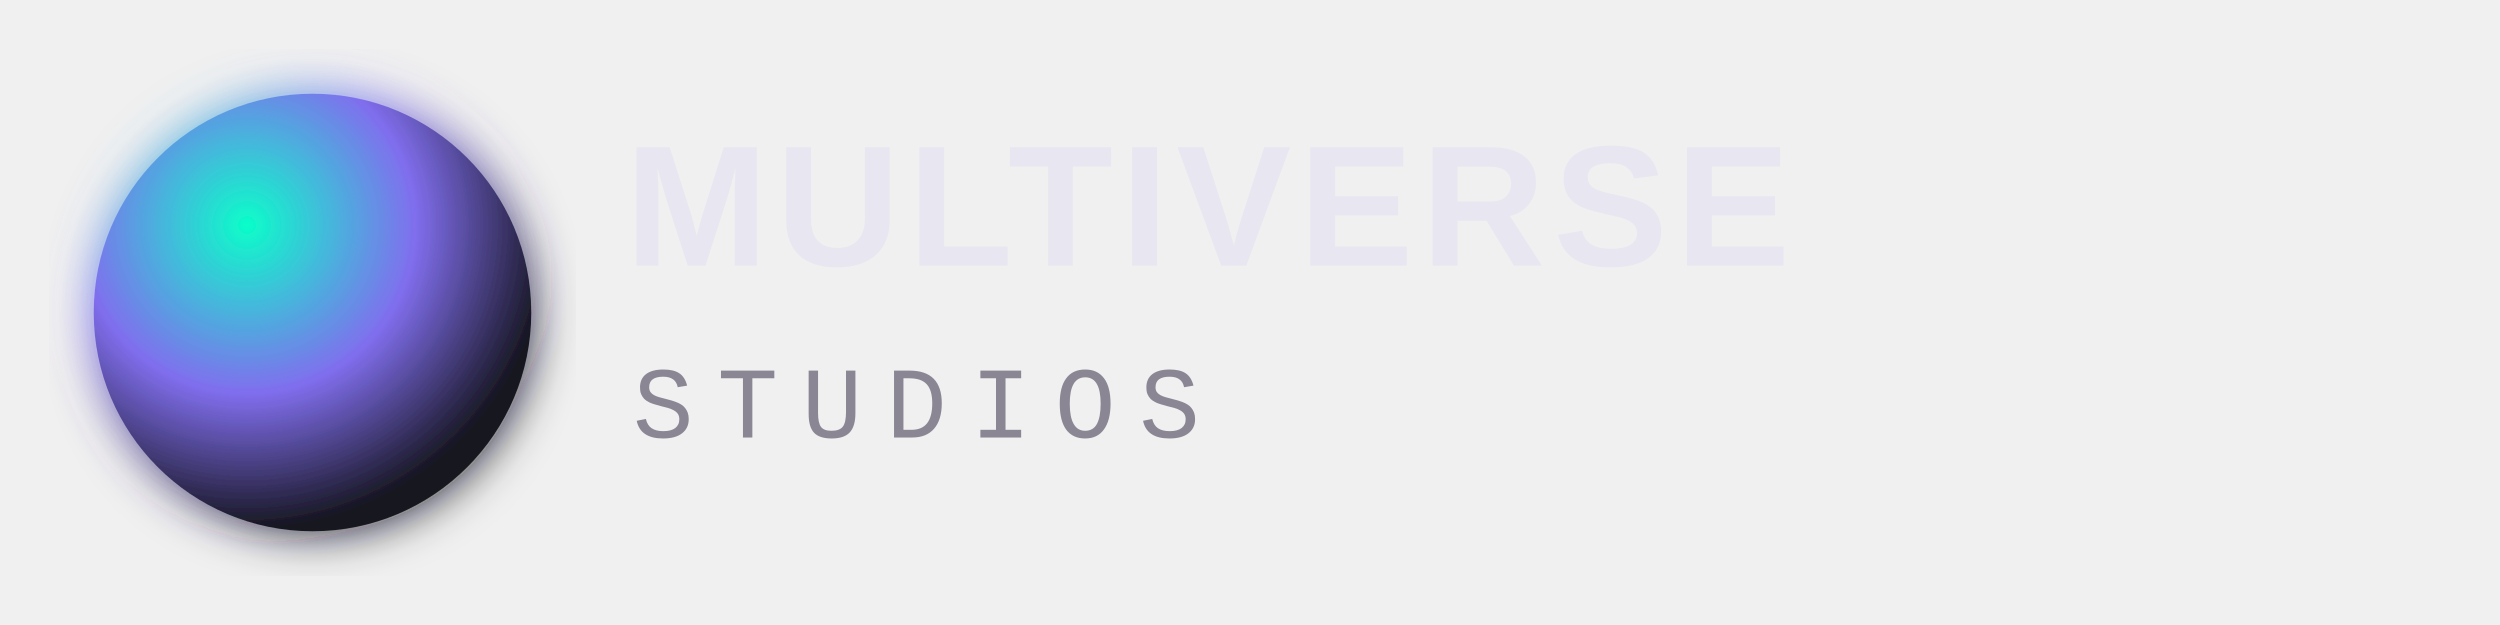
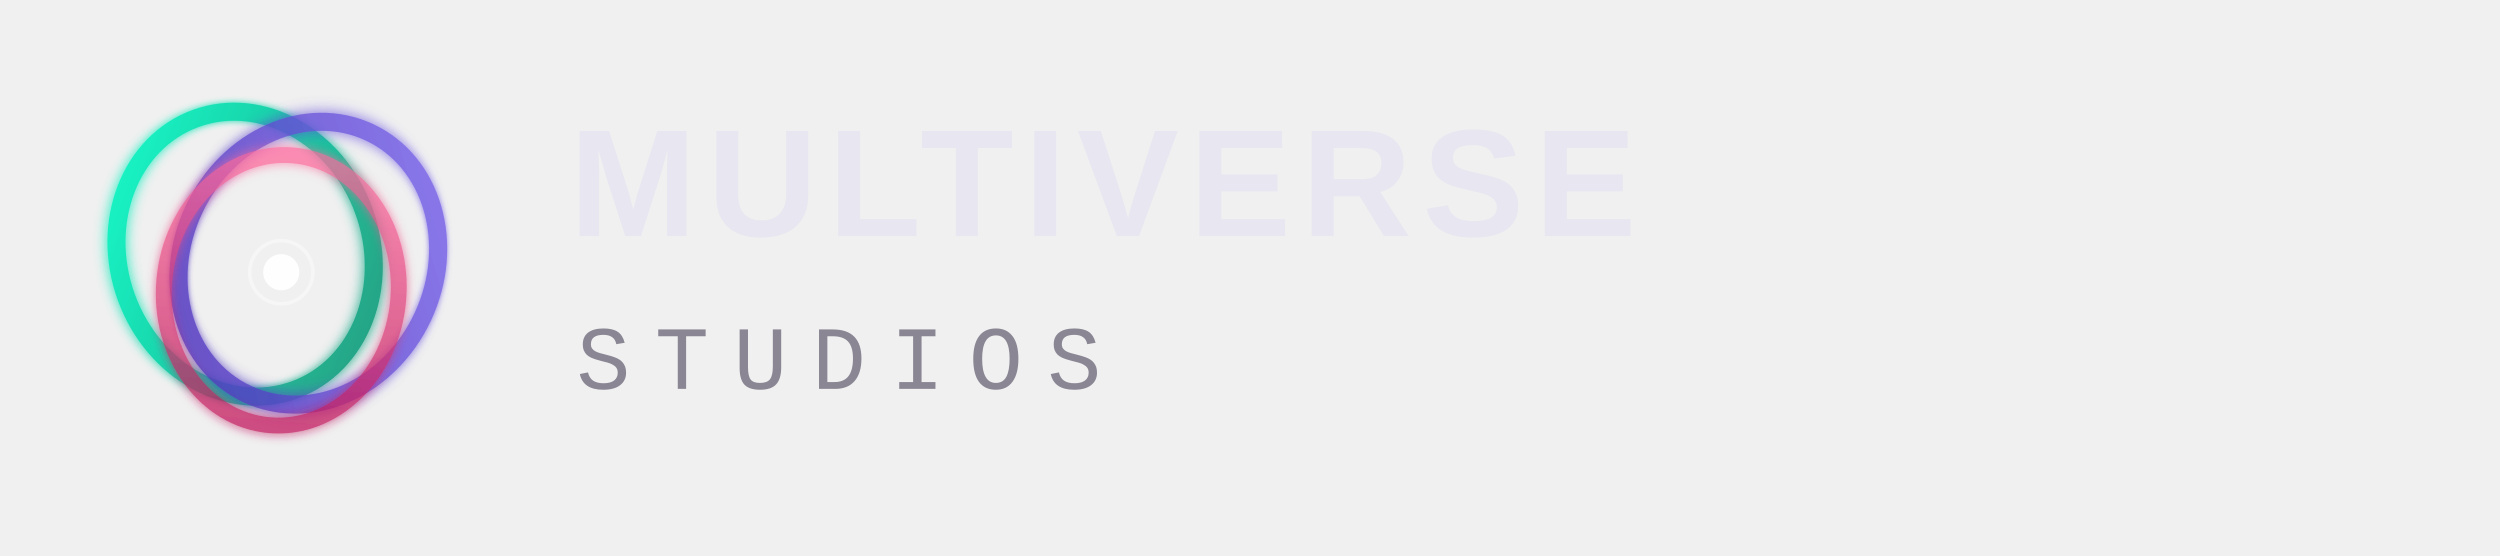
- <svg xmlns="http://www.w3.org/2000/svg" viewBox="0 0 320 80" width="320" height="80" role="img" aria-label="Multiverse Studios">
+ <svg xmlns="http://www.w3.org/2000/svg" viewBox="0 0 360 80" width="360" height="80" role="img" aria-label="Multiverse Studios">
  <defs>
-     <radialGradient id="orb-dark" cx="35%" cy="30%" r="70%">
+     <linearGradient id="r1-d" x1="0%" y1="0%" x2="100%" y2="100%">
      <stop offset="0%" stop-color="#00ffc8" />
-       <stop offset="55%" stop-color="#7b68ee" />
-       <stop offset="100%" stop-color="#0a0a14" />
-     </radialGradient>
-     <filter id="glow">
-       <feGaussianBlur stdDeviation="3" result="blur" />
+       <stop offset="100%" stop-color="#0a8f6f" />
+     </linearGradient>
+     <linearGradient id="r2-d" x1="100%" y1="0%" x2="0%" y2="100%">
+       <stop offset="0%" stop-color="#7b68ee" />
+       <stop offset="100%" stop-color="#4a2fb8" />
+     </linearGradient>
+     <linearGradient id="r3-d" x1="50%" y1="0%" x2="50%" y2="100%">
+       <stop offset="0%" stop-color="#ff6b9d" />
+       <stop offset="100%" stop-color="#c2185b" />
+     </linearGradient>
+     <filter id="glow-d">
+       <feGaussianBlur stdDeviation="1.2" result="blur" />
      <feMerge>
        <feMergeNode in="blur" />
        <feMergeNode in="SourceGraphic" />
      </feMerge>
    </filter>
  </defs>
-   <circle cx="40" cy="40" r="28" fill="url(#orb-dark)" filter="url(#glow)" opacity="0.95" />
-   <text x="80" y="34" font-family="'Syne', 'Helvetica Neue', Arial, sans-serif" font-weight="800" font-size="22" fill="#e8e6f0" letter-spacing="1">MULTIVERSE</text>
-   <text x="81" y="56" font-family="'JetBrains Mono', 'Courier New', monospace" font-weight="400" font-size="13" fill="#8a8694" letter-spacing="3">STUDIOS</text>
+   <g transform="translate(8, 8) scale(0.65)">
+     <ellipse cx="42" cy="44" rx="28" ry="32" fill="none" stroke="url(#r1-d)" stroke-width="4" transform="rotate(-20 42 44)" filter="url(#glow-d)" opacity="0.9" />
+     <ellipse cx="56" cy="46" rx="28" ry="32" fill="none" stroke="url(#r2-d)" stroke-width="4" transform="rotate(25 56 46)" filter="url(#glow-d)" opacity="0.85" />
+     <ellipse cx="50" cy="52" rx="26" ry="30" fill="none" stroke="url(#r3-d)" stroke-width="3.5" transform="rotate(5 50 52)" filter="url(#glow-d)" opacity="0.75" />
+     <circle cx="50" cy="48" r="4" fill="#ffffff" opacity="0.95" />
+     <circle cx="50" cy="48" r="7" fill="none" stroke="#ffffff" stroke-width="0.8" opacity="0.4" />
+   </g>
+   <text x="82" y="34" font-family="'Syne', 'Helvetica Neue', Arial, sans-serif" font-weight="800" font-size="22" fill="#e8e6f0" letter-spacing="1.5">MULTIVERSE</text>
+   <text x="83" y="56" font-family="'JetBrains Mono', 'Courier New', monospace" font-weight="400" font-size="13" fill="#8a8694" letter-spacing="3.5">STUDIOS</text>
</svg>
